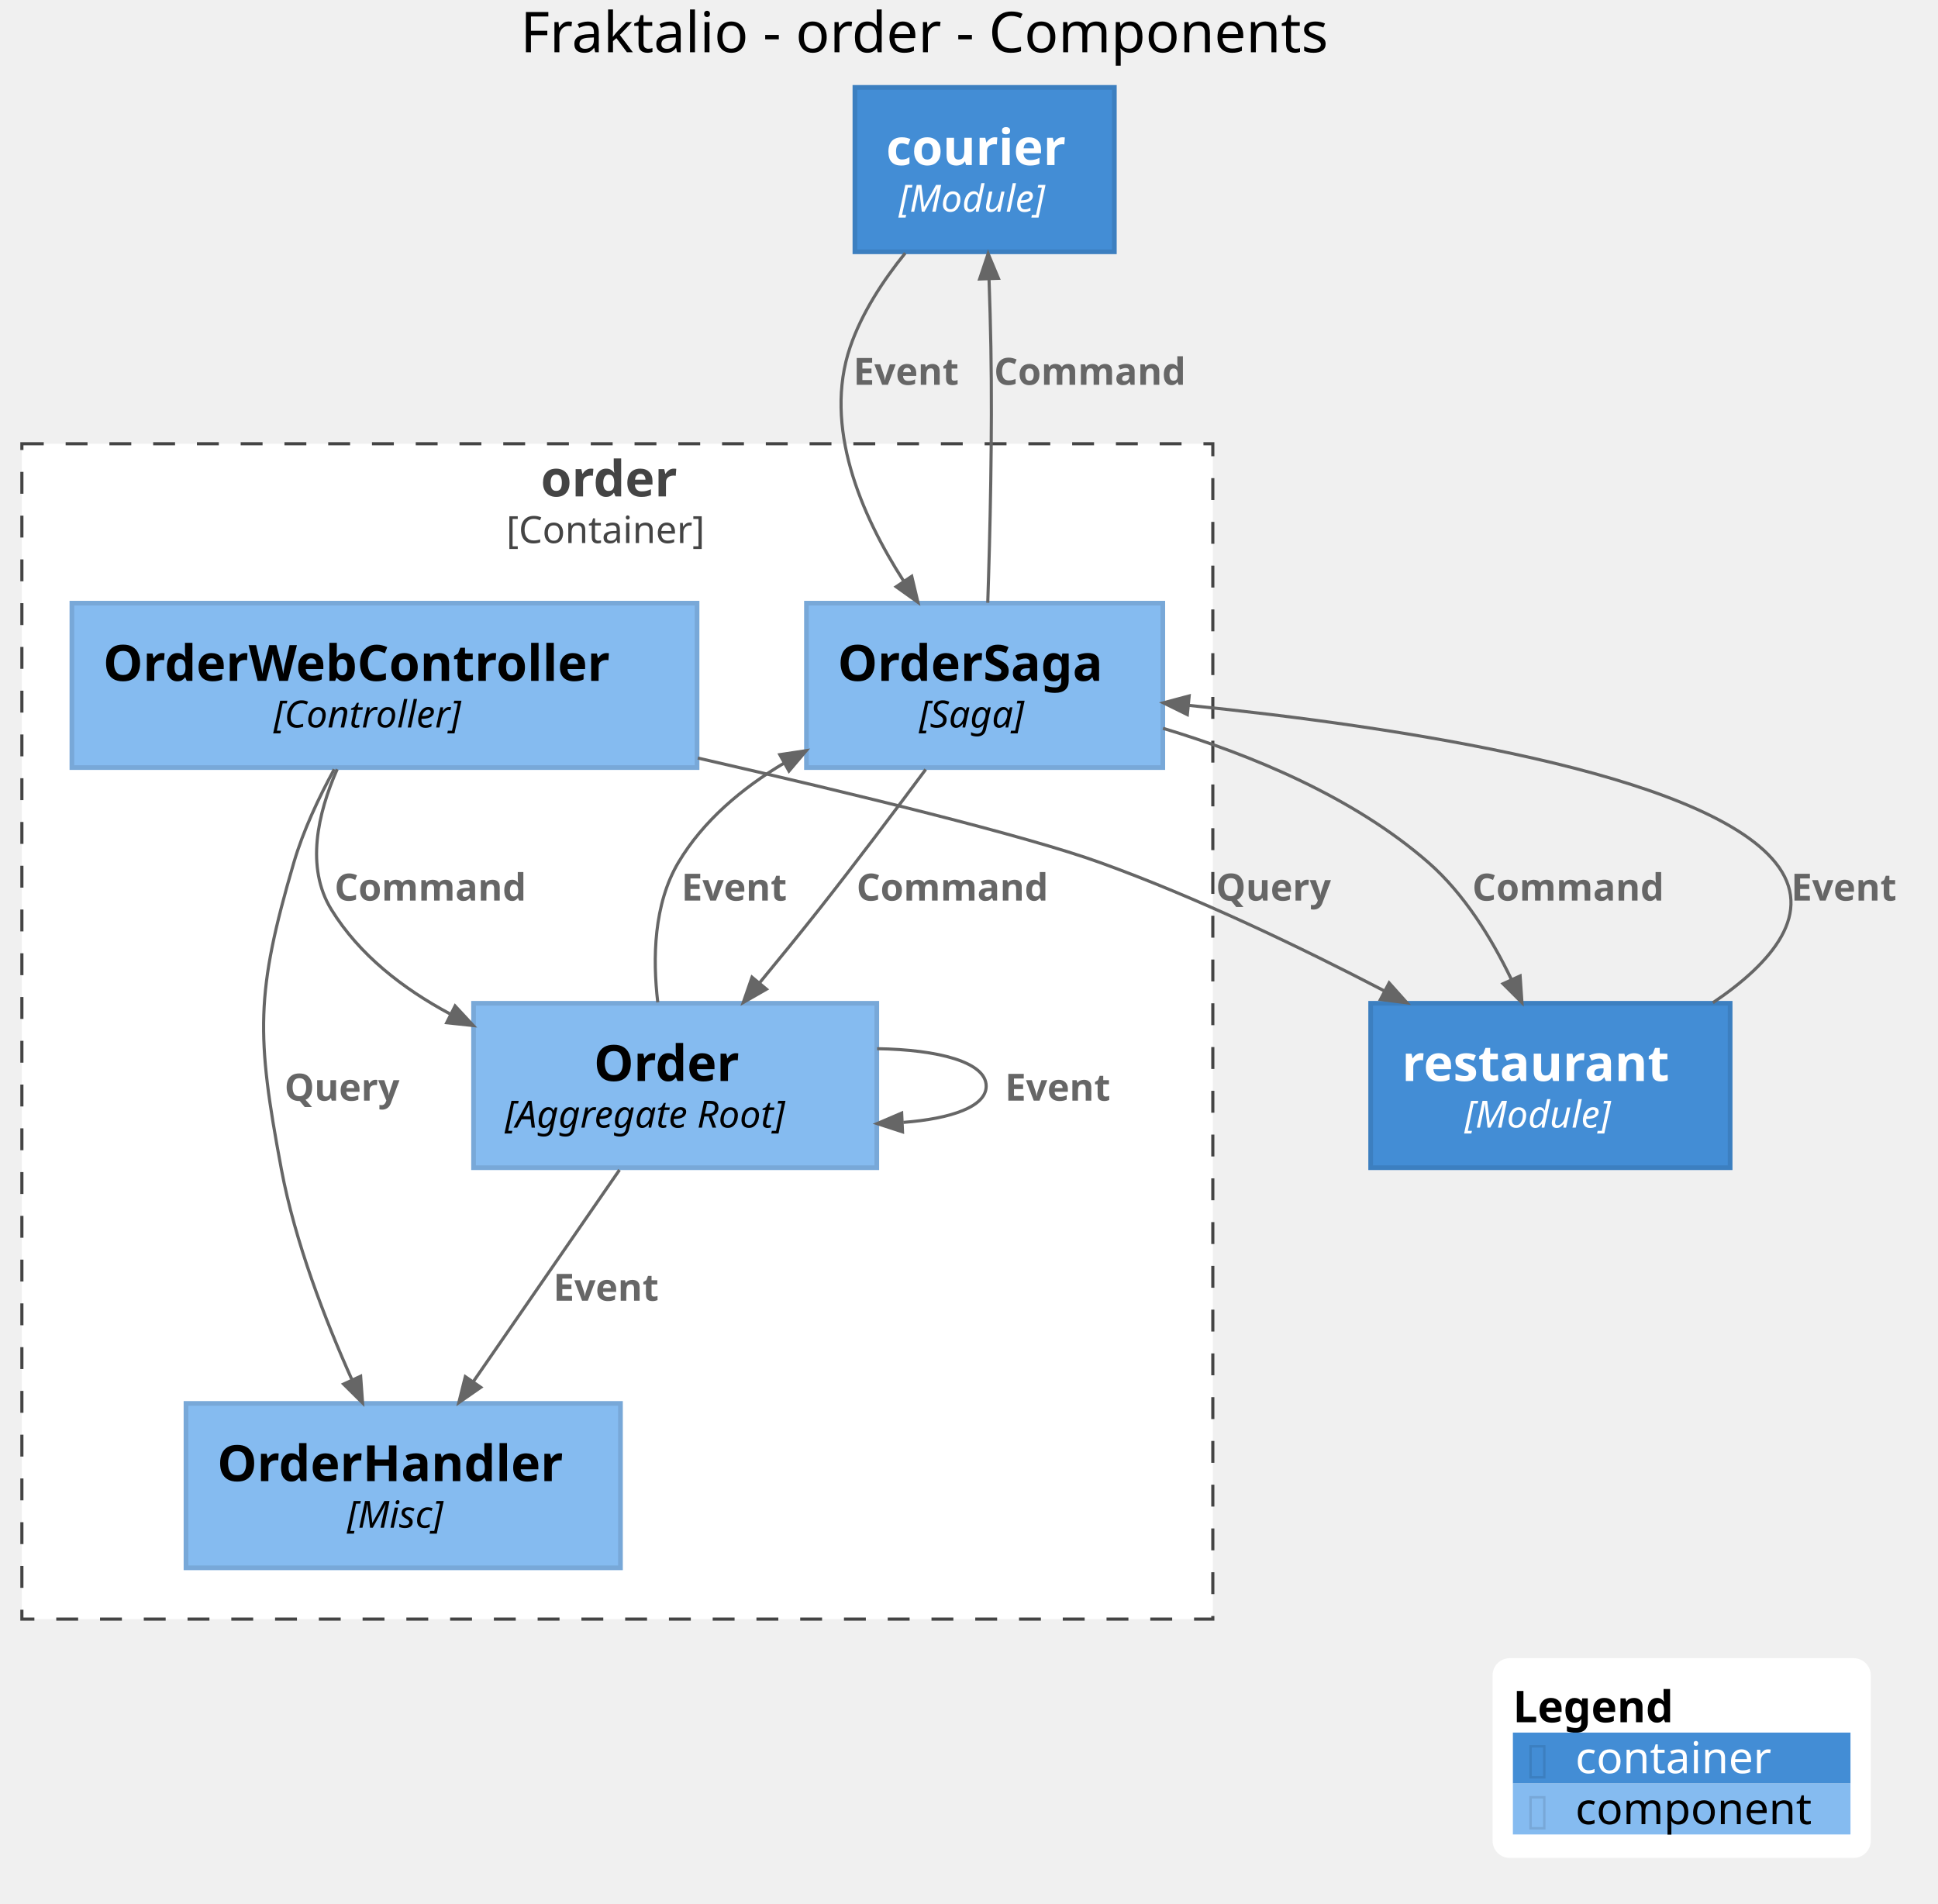
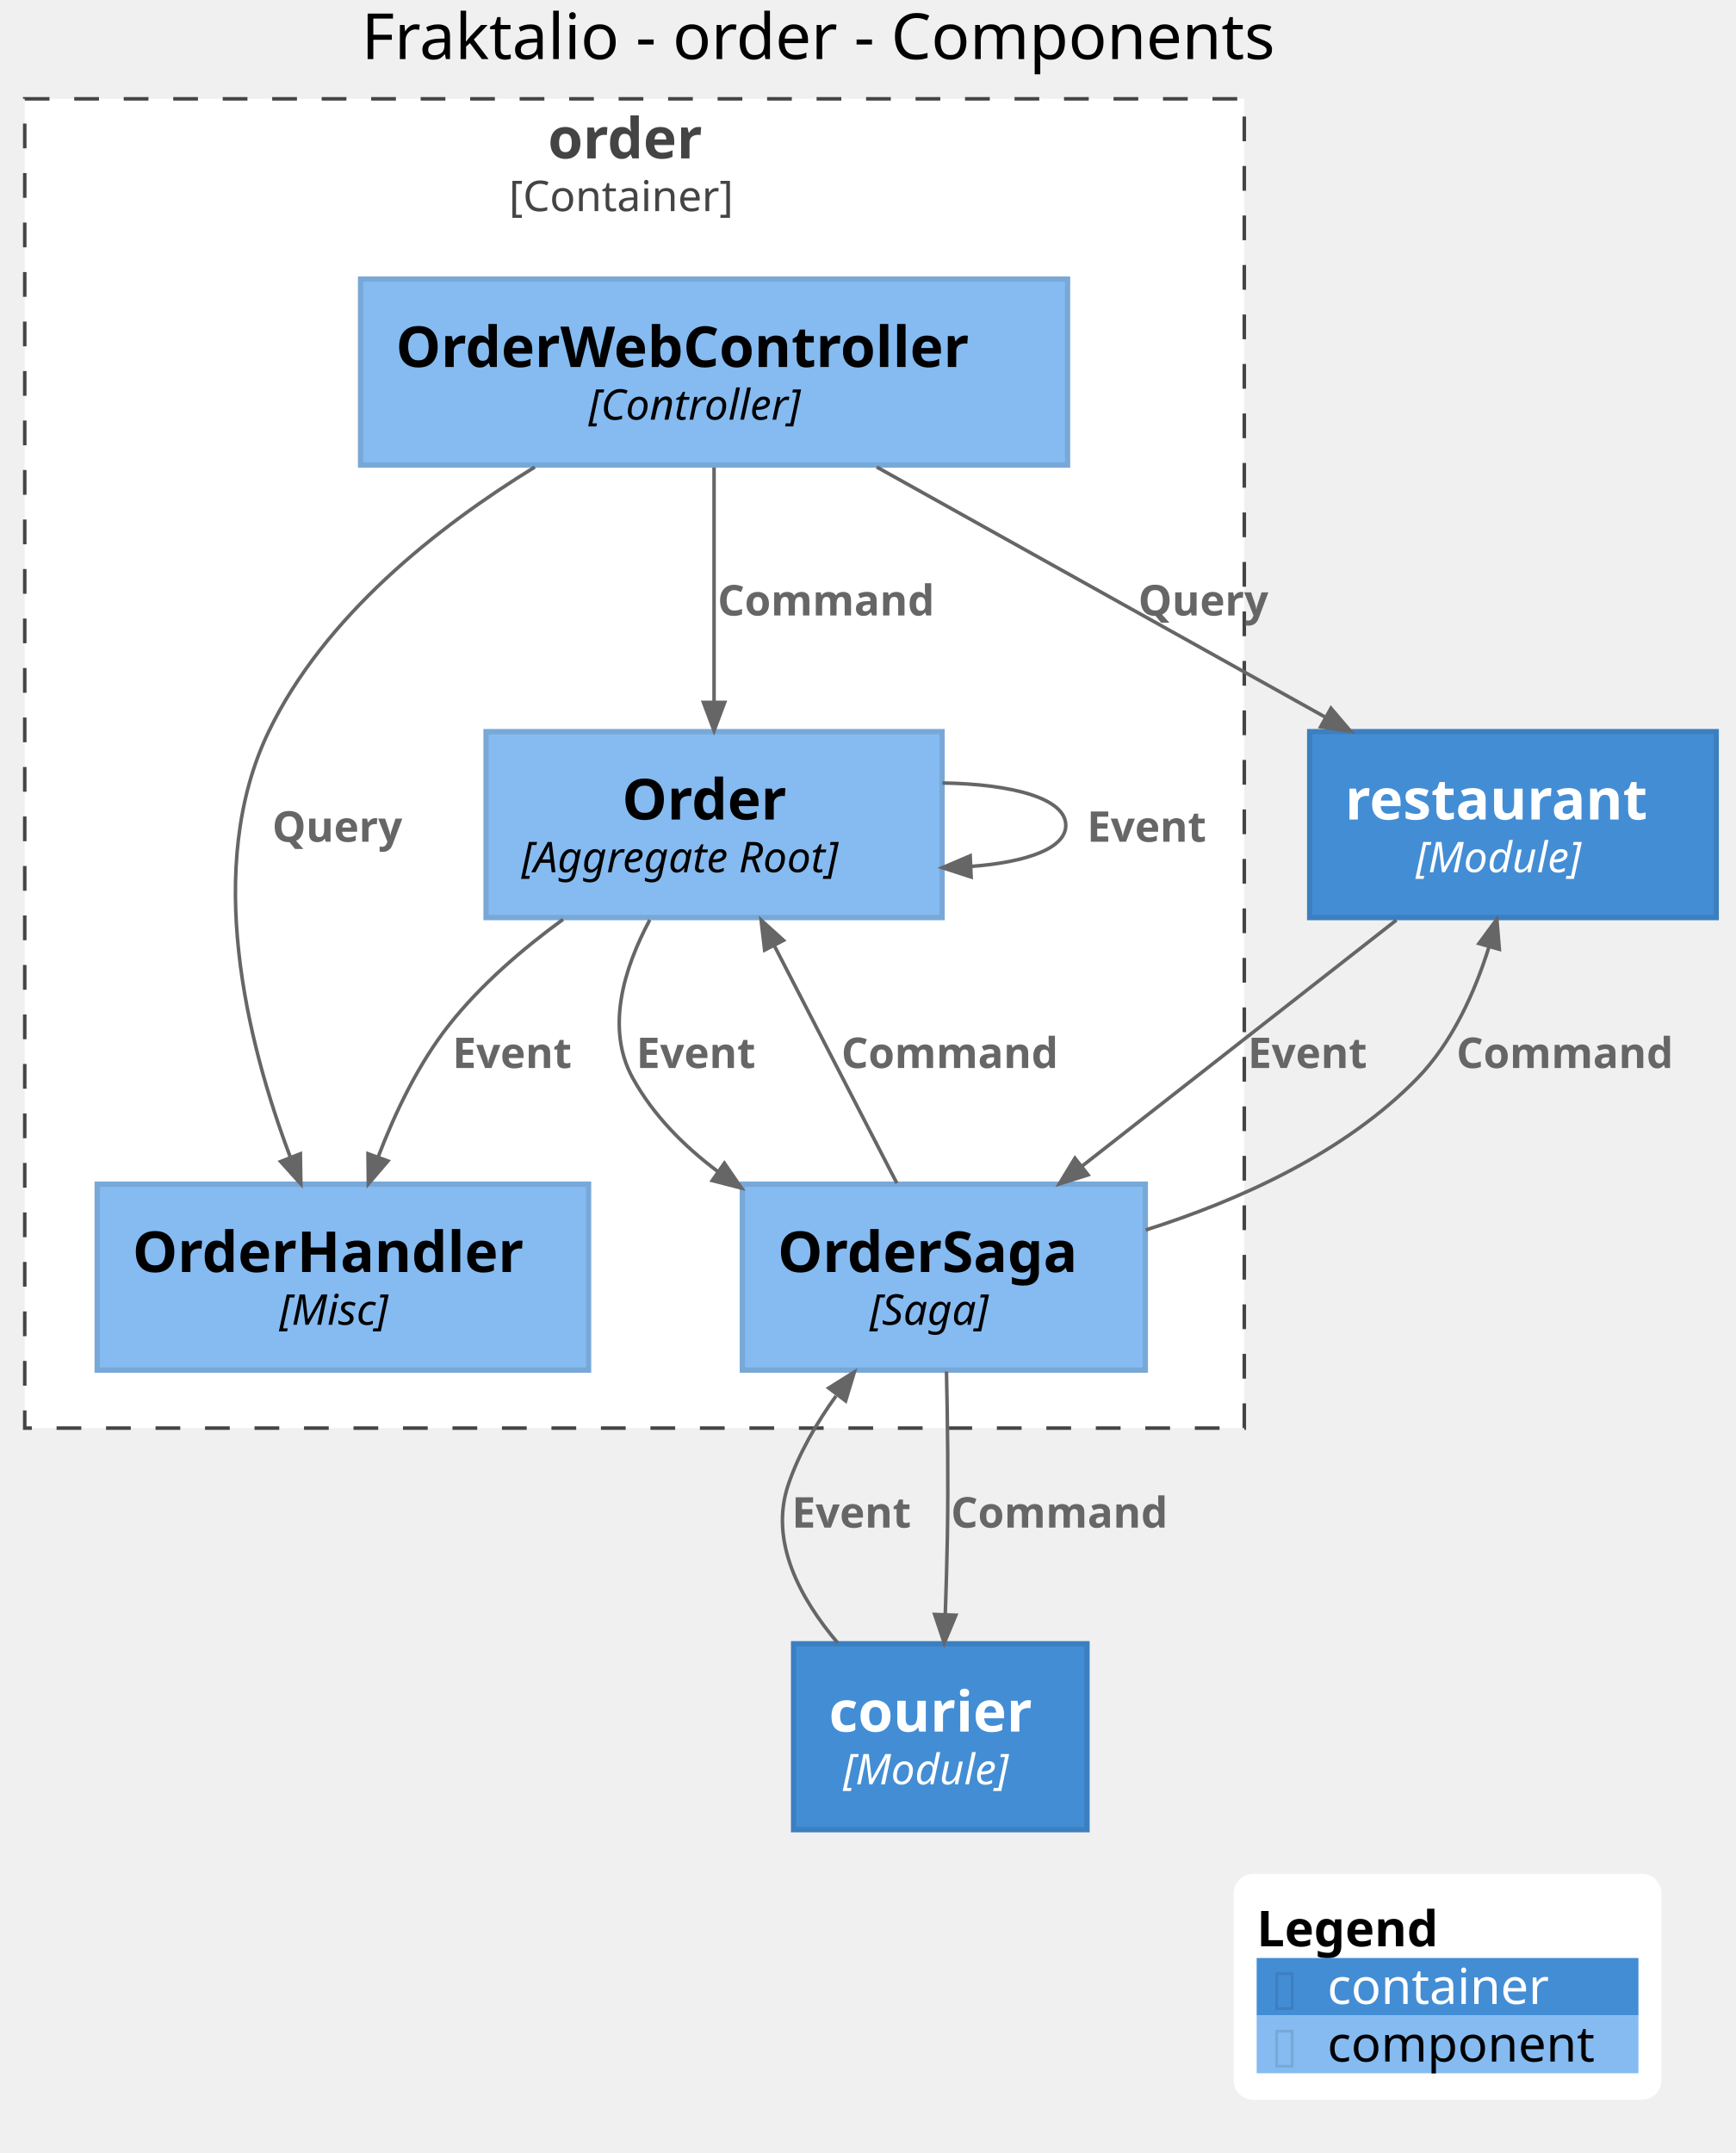
- <svg xmlns="http://www.w3.org/2000/svg" contentScriptType="application/ecmascript" contentStyleType="text/css" height="609px" preserveAspectRatio="none" style="width:620px;height:609px;background:#FFFFFF;" version="1.1" viewBox="0 0 620 609" width="620px" zoomAndPan="magnify">
+ <svg xmlns="http://www.w3.org/2000/svg" contentScriptType="application/ecmascript" contentStyleType="text/css" height="609px" preserveAspectRatio="none" style="width:491px;height:609px;background:#FFFFFF;" version="1.1" viewBox="0 0 491 609" width="491px" zoomAndPan="magnify">
  <defs />
  <g>
-     <text fill="#000000" font-family="sans-serif" font-size="18" lengthAdjust="spacing" textLength="274" x="166.5" y="16.708">Fraktalio - order - Components</text>
-     <rect fill="#FFFFFF" height="376" style="stroke:#444444;stroke-width:1.0;stroke-dasharray:7.0,7.0;" width="381" x="7" y="141.953" />
-     <text fill="#444444" font-family="sans-serif" font-size="16" font-weight="bold" lengthAdjust="spacing" textLength="49" x="173" y="158.805">order</text>
-     <text fill="#444444" font-family="sans-serif" font-size="12" lengthAdjust="spacing" textLength="71" x="162" y="173.717">[Container]</text>
-     <rect fill="#85BBF0" height="52.594" style="stroke:#78A8D8;stroke-width:1.5;" width="114" x="258" y="192.953" />
-     <text fill="#000000" font-family="sans-serif" font-size="16" font-weight="bold" lengthAdjust="spacing" textLength="94" x="268" y="217.805">OrderSaga</text>
-     <text fill="#000000" font-family="sans-serif" font-size="12" font-style="italic" lengthAdjust="spacing" textLength="42" x="294" y="232.717">[Saga]</text>
-     <rect fill="#85BBF0" height="52.594" style="stroke:#78A8D8;stroke-width:1.5;" width="129" x="151.5" y="320.953" />
-     <text fill="#000000" font-family="sans-serif" font-size="16" font-weight="bold" lengthAdjust="spacing" textLength="52" x="190" y="345.805">Order</text>
-     <text fill="#000000" font-family="sans-serif" font-size="12" font-style="italic" lengthAdjust="spacing" textLength="109" x="161.5" y="360.717">[Aggregate Root]</text>
-     <rect fill="#85BBF0" height="52.594" style="stroke:#78A8D8;stroke-width:1.5;" width="139" x="59.5" y="448.953" />
-     <text fill="#000000" font-family="sans-serif" font-size="16" font-weight="bold" lengthAdjust="spacing" textLength="119" x="69.5" y="473.805">OrderHandler</text>
-     <text fill="#000000" font-family="sans-serif" font-size="12" font-style="italic" lengthAdjust="spacing" textLength="36" x="111" y="488.717">[Misc]</text>
-     <rect fill="#85BBF0" height="52.594" style="stroke:#78A8D8;stroke-width:1.5;" width="200" x="23" y="192.953" />
-     <text fill="#000000" font-family="sans-serif" font-size="16" font-weight="bold" lengthAdjust="spacing" textLength="180" x="33" y="217.805">OrderWebController</text>
-     <text fill="#000000" font-family="sans-serif" font-size="12" font-style="italic" lengthAdjust="spacing" textLength="71" x="87.5" y="232.717">[Controller]</text>
-     <rect fill="#438DD5" height="52.594" style="stroke:#3C7FC0;stroke-width:1.5;" width="83" x="273.5" y="27.953" />
-     <text fill="#FFFFFF" font-family="sans-serif" font-size="16" font-weight="bold" lengthAdjust="spacing" textLength="63" x="283.5" y="52.805">courier</text>
-     <text fill="#FFFFFF" font-family="sans-serif" font-size="12" font-style="italic" lengthAdjust="spacing" textLength="55" x="287.5" y="67.717">[Module]</text>
-     <rect fill="#438DD5" height="52.594" style="stroke:#3C7FC0;stroke-width:1.5;" width="115" x="438.5" y="320.953" />
-     <text fill="#FFFFFF" font-family="sans-serif" font-size="16" font-weight="bold" lengthAdjust="spacing" textLength="95" x="448.5" y="345.805">restaurant</text>
-     <text fill="#FFFFFF" font-family="sans-serif" font-size="12" font-style="italic" lengthAdjust="spacing" textLength="55" x="468.5" y="360.717">[Module]</text>
-     <path d="M289.59,80.973 C282.49,89.753 275.71,100.113 272,110.953 C263.29,136.413 275.45,164.643 289.03,185.783 " fill="none" id="Fraktalio.courier-to-Fraktalio.order.OrderSaga" style="stroke:#666666;stroke-width:1.0;" />
-     <polygon fill="#666666" points="293.66,192.663,291.682,184.351,286.704,187.702,293.66,192.663" style="stroke:#666666;stroke-width:1.0;" />
-     <text fill="#666666" font-family="sans-serif" font-size="12" font-weight="bold" lengthAdjust="spacing" textLength="39" x="273" y="123.092">Event</text>
-     <path d="M316,192.823 C316.73,171.043 317.5,138.953 317,110.953 C316.87,103.953 316.66,96.463 316.41,89.323 " fill="none" id="Fraktalio.order.OrderSaga-to-Fraktalio.courier" style="stroke:#666666;stroke-width:1.0;" />
-     <polygon fill="#666666" points="316.12,81.143,313.407,89.245,319.404,89.031,316.12,81.143" style="stroke:#666666;stroke-width:1.0;" />
-     <text fill="#666666" font-family="sans-serif" font-size="12" font-weight="bold" lengthAdjust="spacing" textLength="69" x="318" y="123.092">Command</text>
-     <path d="M210.43,320.643 C208.77,306.513 209.14,289.223 217,275.953 C224.94,262.563 237.41,252.123 250.84,244.113 " fill="none" id="Fraktalio.order.Order-to-Fraktalio.order.OrderSaga" style="stroke:#666666;stroke-width:1.0;" />
-     <polygon fill="#666666" points="257.93,240.133,249.482,241.413,252.407,246.652,257.93,240.133" style="stroke:#666666;stroke-width:1.0;" />
-     <text fill="#666666" font-family="sans-serif" font-size="12" font-weight="bold" lengthAdjust="spacing" textLength="39" x="218" y="288.092">Event</text>
-     <path d="M296.15,246.133 C286.16,259.593 273.58,276.293 262,290.953 C255.94,298.623 249.3,306.783 242.99,314.423 " fill="none" id="Fraktalio.order.OrderSaga-to-Fraktalio.order.Order" style="stroke:#666666;stroke-width:1.0;" />
-     <polygon fill="#666666" points="237.79,320.683,245.203,316.436,240.583,312.608,237.79,320.683" style="stroke:#666666;stroke-width:1.0;" />
-     <text fill="#666666" font-family="sans-serif" font-size="12" font-weight="bold" lengthAdjust="spacing" textLength="69" x="274" y="288.092">Command</text>
-     <path d="M198.18,374.253 C184.64,393.873 165.91,420.993 151.36,442.073 " fill="none" id="Fraktalio.order.Order-to-Fraktalio.order.OrderHandler" style="stroke:#666666;stroke-width:1.0;" />
-     <polygon fill="#666666" points="146.79,448.683,153.802,443.801,148.863,440.394,146.79,448.683" style="stroke:#666666;stroke-width:1.0;" />
-     <text fill="#666666" font-family="sans-serif" font-size="12" font-weight="bold" lengthAdjust="spacing" textLength="39" x="177" y="416.092">Event</text>
-     <path d="M280.6,335.473 C300.19,335.773 315.5,339.763 315.5,347.453 C315.5,354.003 304.4,357.863 289,359.053 " fill="none" id="Fraktalio.order.Order-to-Fraktalio.order.Order" style="stroke:#666666;stroke-width:1.0;" />
-     <polygon fill="#666666" points="280.6,359.433,288.726,362.073,288.458,356.079,280.6,359.433" style="stroke:#666666;stroke-width:1.0;" />
-     <text fill="#666666" font-family="sans-serif" font-size="12" font-weight="bold" lengthAdjust="spacing" textLength="39" x="321.5" y="352.092">Event</text>
-     <path d="M547.98,320.773 C566.89,308.003 580.83,291.903 568,275.953 C544.84,247.163 447.18,232.463 380.19,225.633 " fill="none" id="Fraktalio.restaurant-to-Fraktalio.order.OrderSaga" style="stroke:#666666;stroke-width:1.0;" />
-     <polygon fill="#666666" points="372.18,224.833,379.846,228.605,380.436,222.634,372.18,224.833" style="stroke:#666666;stroke-width:1.0;" />
-     <text fill="#666666" font-family="sans-serif" font-size="12" font-weight="bold" lengthAdjust="spacing" textLength="39" x="573" y="288.092">Event</text>
-     <path d="M372.06,232.983 C400.13,241.413 433,254.943 457,275.953 C468.44,285.963 477.19,300.183 483.48,313.223 " fill="none" id="Fraktalio.order.OrderSaga-to-Fraktalio.restaurant" style="stroke:#666666;stroke-width:1.0;" />
-     <polygon fill="#666666" points="486.9,320.733,486.312,312.209,480.852,314.698,486.9,320.733" style="stroke:#666666;stroke-width:1.0;" />
-     <text fill="#666666" font-family="sans-serif" font-size="12" font-weight="bold" lengthAdjust="spacing" textLength="69" x="471" y="288.092">Command</text>
-     <path d="M107.87,246.073 C101.67,260.153 97.68,277.443 106,290.953 C114.91,305.433 128.9,316.273 143.94,324.333 " fill="none" id="Fraktalio.order.OrderWebController-to-Fraktalio.order.Order" style="stroke:#666666;stroke-width:1.0;" />
-     <polygon fill="#666666" points="151.4,328.073,145.591,321.808,142.904,327.172,151.4,328.073" style="stroke:#666666;stroke-width:1.0;" />
-     <text fill="#666666" font-family="sans-serif" font-size="12" font-weight="bold" lengthAdjust="spacing" textLength="69" x="107" y="288.092">Command</text>
-     <path d="M223.24,242.493 C273.23,253.943 328.05,267.303 352,275.953 C382.99,287.143 416.11,303.063 442.76,316.933 " fill="none" id="Fraktalio.order.OrderWebController-to-Fraktalio.restaurant" style="stroke:#666666;stroke-width:1.0;" />
-     <polygon fill="#666666" points="450.1,320.793,444.407,314.422,441.622,319.736,450.1,320.793" style="stroke:#666666;stroke-width:1.0;" />
-     <text fill="#666666" font-family="sans-serif" font-size="12" font-weight="bold" lengthAdjust="spacing" textLength="42" x="389" y="288.092">Query</text>
-     <path d="M106.92,246.093 C101.95,255.203 97,265.733 94,275.953 C81.74,317.783 81.98,331.103 90,373.953 C94.38,397.343 104.03,422.283 112.63,441.463 " fill="none" id="Fraktalio.order.OrderWebController-to-Fraktalio.order.OrderHandler" style="stroke:#666666;stroke-width:1.0;" />
-     <polygon fill="#666666" points="115.99,448.783,115.374,440.261,109.923,442.767,115.99,448.783" style="stroke:#666666;stroke-width:1.0;" />
-     <text fill="#666666" font-family="sans-serif" font-size="12" font-weight="bold" lengthAdjust="spacing" textLength="42" x="91" y="352.092">Query</text>
-     <rect fill="#FFFFFF" height="62.891" rx="5" ry="5" style="stroke:#FFFFFF;stroke-width:1.0;" width="120" x="478" y="530.953" />
-     <rect height="16.297" style="stroke:none;stroke-width:1.0;fill:none;" width="108" x="484" y="537.953" />
-     <text fill="#000000" font-family="sans-serif" font-size="14" font-weight="bold" lengthAdjust="spacing" textLength="59" x="484" y="550.948">Legend</text>
-     <text fill="#FFFFFF" font-family="sans-serif" font-size="14" lengthAdjust="spacing" textLength="0" x="547" y="550.948" />
-     <rect fill="#438DD5" height="16.297" style="stroke:none;stroke-width:1.0;" width="108" x="484" y="554.25" />
-     <text fill="#3C7FC0" font-family="sans-serif" font-size="14" lengthAdjust="spacing" textLength="8" x="488" y="567.245">▯</text>
-     <text fill="#FFFFFF" font-family="sans-serif" font-size="14" lengthAdjust="spacing" textLength="0" x="500" y="567.245" />
-     <text fill="#FFFFFF" font-family="sans-serif" font-size="14" lengthAdjust="spacing" textLength="65" x="504" y="567.245">container</text>
-     <text fill="#FFFFFF" font-family="sans-serif" font-size="14" lengthAdjust="spacing" textLength="0" x="577" y="567.245" />
-     <rect fill="#85BBF0" height="16.297" style="stroke:none;stroke-width:1.0;" width="108" x="484" y="570.547" />
-     <text fill="#78A8D8" font-family="sans-serif" font-size="14" lengthAdjust="spacing" textLength="8" x="488" y="583.542">▯</text>
-     <text fill="#FFFFFF" font-family="sans-serif" font-size="14" lengthAdjust="spacing" textLength="0" x="500" y="583.542" />
-     <text fill="#000000" font-family="sans-serif" font-size="14" lengthAdjust="spacing" textLength="80" x="504" y="583.542">component</text>
-     <text fill="#FFFFFF" font-family="sans-serif" font-size="14" lengthAdjust="spacing" textLength="0" x="592" y="583.542" />
-     <line style="stroke:#00000000;stroke-width:1.0;" x1="484" x2="592" y1="537.953" y2="537.953" />
-     <line style="stroke:#00000000;stroke-width:1.0;" x1="484" x2="592" y1="554.25" y2="554.25" />
-     <line style="stroke:#00000000;stroke-width:1.0;" x1="484" x2="592" y1="570.547" y2="570.547" />
-     <line style="stroke:#00000000;stroke-width:1.0;" x1="484" x2="592" y1="586.844" y2="586.844" />
-     <line style="stroke:#00000000;stroke-width:1.0;" x1="484" x2="484" y1="537.953" y2="586.844" />
-     <line style="stroke:#00000000;stroke-width:1.0;" x1="592" x2="592" y1="537.953" y2="586.844" />
+     <text fill="#000000" font-family="sans-serif" font-size="18" lengthAdjust="spacing" textLength="274" x="102.25" y="16.708">Fraktalio - order - Components</text>
+     <rect fill="#FFFFFF" height="376" style="stroke:#444444;stroke-width:1.0;stroke-dasharray:7.0,7.0;" width="345" x="7" y="27.953" />
+     <text fill="#444444" font-family="sans-serif" font-size="16" font-weight="bold" lengthAdjust="spacing" textLength="49" x="155" y="44.805">order</text>
+     <text fill="#444444" font-family="sans-serif" font-size="12" lengthAdjust="spacing" textLength="71" x="144" y="59.717">[Container]</text>
+     <rect fill="#85BBF0" height="52.594" style="stroke:#78A8D8;stroke-width:1.5;" width="129" x="137.5" y="206.953" />
+     <text fill="#000000" font-family="sans-serif" font-size="16" font-weight="bold" lengthAdjust="spacing" textLength="52" x="176" y="231.805">Order</text>
+     <text fill="#000000" font-family="sans-serif" font-size="12" font-style="italic" lengthAdjust="spacing" textLength="109" x="147.5" y="246.717">[Aggregate Root]</text>
+     <rect fill="#85BBF0" height="52.594" style="stroke:#78A8D8;stroke-width:1.5;" width="139" x="27.5" y="334.953" />
+     <text fill="#000000" font-family="sans-serif" font-size="16" font-weight="bold" lengthAdjust="spacing" textLength="119" x="37.5" y="359.805">OrderHandler</text>
+     <text fill="#000000" font-family="sans-serif" font-size="12" font-style="italic" lengthAdjust="spacing" textLength="36" x="79" y="374.717">[Misc]</text>
+     <rect fill="#85BBF0" height="52.594" style="stroke:#78A8D8;stroke-width:1.5;" width="114" x="210" y="334.953" />
+     <text fill="#000000" font-family="sans-serif" font-size="16" font-weight="bold" lengthAdjust="spacing" textLength="94" x="220" y="359.805">OrderSaga</text>
+     <text fill="#000000" font-family="sans-serif" font-size="12" font-style="italic" lengthAdjust="spacing" textLength="42" x="246" y="374.717">[Saga]</text>
+     <rect fill="#85BBF0" height="52.594" style="stroke:#78A8D8;stroke-width:1.5;" width="200" x="102" y="78.953" />
+     <text fill="#000000" font-family="sans-serif" font-size="16" font-weight="bold" lengthAdjust="spacing" textLength="180" x="112" y="103.805">OrderWebController</text>
+     <text fill="#000000" font-family="sans-serif" font-size="12" font-style="italic" lengthAdjust="spacing" textLength="71" x="166.5" y="118.717">[Controller]</text>
+     <rect fill="#438DD5" height="52.594" style="stroke:#3C7FC0;stroke-width:1.5;" width="115" x="370.5" y="206.953" />
+     <text fill="#FFFFFF" font-family="sans-serif" font-size="16" font-weight="bold" lengthAdjust="spacing" textLength="95" x="380.5" y="231.805">restaurant</text>
+     <text fill="#FFFFFF" font-family="sans-serif" font-size="12" font-style="italic" lengthAdjust="spacing" textLength="55" x="400.5" y="246.717">[Module]</text>
+     <rect fill="#438DD5" height="52.594" style="stroke:#3C7FC0;stroke-width:1.5;" width="83" x="224.5" y="464.953" />
+     <text fill="#FFFFFF" font-family="sans-serif" font-size="16" font-weight="bold" lengthAdjust="spacing" textLength="63" x="234.5" y="489.805">courier</text>
+     <text fill="#FFFFFF" font-family="sans-serif" font-size="12" font-style="italic" lengthAdjust="spacing" textLength="55" x="238.5" y="504.717">[Module]</text>
+     <path d="M266.6,221.473 C286.19,221.773 301.5,225.763 301.5,233.453 C301.5,240.003 290.4,243.863 275,245.053 " fill="none" id="Fraktalio.order.Order-to-Fraktalio.order.Order" style="stroke:#666666;stroke-width:1.0;" />
+     <polygon fill="#666666" points="266.6,245.433,274.726,248.073,274.458,242.079,266.6,245.433" style="stroke:#666666;stroke-width:1.0;" />
+     <text fill="#666666" font-family="sans-serif" font-size="12" font-weight="bold" lengthAdjust="spacing" textLength="39" x="307.5" y="238.092">Event</text>
+     <path d="M159.29,260.043 C147.72,268.483 135.93,278.633 127,289.953 C118.33,300.933 111.73,314.793 106.95,327.313 " fill="none" id="Fraktalio.order.Order-to-Fraktalio.order.OrderHandler" style="stroke:#666666;stroke-width:1.0;" />
+     <polygon fill="#666666" points="104.2,334.893,109.746,328.394,104.105,326.35,104.2,334.893" style="stroke:#666666;stroke-width:1.0;" />
+     <text fill="#666666" font-family="sans-serif" font-size="12" font-weight="bold" lengthAdjust="spacing" textLength="39" x="128" y="302.092">Event</text>
+     <path d="M183.81,260.203 C176.44,273.993 171.29,290.973 179,304.953 C184.74,315.363 193.35,324.083 202.96,331.303 " fill="none" id="Fraktalio.order.Order-to-Fraktalio.order.OrderSaga" style="stroke:#666666;stroke-width:1.0;" />
+     <polygon fill="#666666" points="209.76,336.063,204.923,329.02,201.485,333.937,209.76,336.063" style="stroke:#666666;stroke-width:1.0;" />
+     <text fill="#666666" font-family="sans-serif" font-size="12" font-weight="bold" lengthAdjust="spacing" textLength="39" x="180" y="302.092">Event</text>
+     <path d="M253.71,334.683 C243.68,315.243 229.84,288.423 219.01,267.423 " fill="none" id="Fraktalio.order.OrderSaga-to-Fraktalio.order.Order" style="stroke:#666666;stroke-width:1.0;" />
+     <polygon fill="#666666" points="215.31,260.253,216.313,268.738,221.645,265.986,215.31,260.253" style="stroke:#666666;stroke-width:1.0;" />
+     <text fill="#666666" font-family="sans-serif" font-size="12" font-weight="bold" lengthAdjust="spacing" textLength="69" x="238" y="302.092">Command</text>
+     <path d="M236.98,464.723 C226.14,451.933 217.62,435.843 223,419.953 C225.99,411.113 230.96,402.563 236.49,394.873 " fill="none" id="Fraktalio.courier-to-Fraktalio.order.OrderSaga" style="stroke:#666666;stroke-width:1.0;" />
+     <polygon fill="#666666" points="241.69,388.083,234.449,392.619,239.217,396.261,241.69,388.083" style="stroke:#666666;stroke-width:1.0;" />
+     <text fill="#666666" font-family="sans-serif" font-size="12" font-weight="bold" lengthAdjust="spacing" textLength="39" x="224" y="432.092">Event</text>
+     <path d="M267.75,387.953 C268.06,401.853 268.28,419.343 268,434.953 C267.87,441.953 267.66,449.443 267.41,456.583 " fill="none" id="Fraktalio.order.OrderSaga-to-Fraktalio.courier" style="stroke:#666666;stroke-width:1.0;" />
+     <polygon fill="#666666" points="267.12,464.763,270.404,456.875,264.407,456.661,267.12,464.763" style="stroke:#666666;stroke-width:1.0;" />
+     <text fill="#666666" font-family="sans-serif" font-size="12" font-weight="bold" lengthAdjust="spacing" textLength="69" x="269" y="432.092">Command</text>
+     <path d="M395.03,260.253 C369.22,280.453 333.26,308.593 306.02,329.913 " fill="none" id="Fraktalio.restaurant-to-Fraktalio.order.OrderSaga" style="stroke:#666666;stroke-width:1.0;" />
+     <polygon fill="#666666" points="299.65,334.903,307.796,332.325,304.092,327.605,299.65,334.903" style="stroke:#666666;stroke-width:1.0;" />
+     <text fill="#666666" font-family="sans-serif" font-size="12" font-weight="bold" lengthAdjust="spacing" textLength="39" x="353" y="302.092">Event</text>
+     <path d="M324.1,347.913 C350.44,339.583 380.36,326.153 401,304.953 C410.84,294.843 417.18,280.763 421.22,267.853 " fill="none" id="Fraktalio.order.OrderSaga-to-Fraktalio.restaurant" style="stroke:#666666;stroke-width:1.0;" />
+     <polygon fill="#666666" points="423.45,260.003,418.38,266.88,424.151,268.518,423.45,260.003" style="stroke:#666666;stroke-width:1.0;" />
+     <text fill="#666666" font-family="sans-serif" font-size="12" font-weight="bold" lengthAdjust="spacing" textLength="69" x="412" y="302.092">Command</text>
+     <path d="M202,132.253 C202,151.363 202,177.593 202,198.413 " fill="none" id="Fraktalio.order.OrderWebController-to-Fraktalio.order.Order" style="stroke:#666666;stroke-width:1.0;" />
+     <polygon fill="#666666" points="202,206.683,205,198.683,199,198.683,202,206.683" style="stroke:#666666;stroke-width:1.0;" />
+     <text fill="#666666" font-family="sans-serif" font-size="12" font-weight="bold" lengthAdjust="spacing" textLength="69" x="203" y="174.092">Command</text>
+     <path d="M248.01,132.103 C284.82,152.623 336.48,181.433 375.02,202.913 " fill="none" id="Fraktalio.order.OrderWebController-to-Fraktalio.restaurant" style="stroke:#666666;stroke-width:1.0;" />
+     <polygon fill="#666666" points="382.06,206.843,376.521,200.337,373.609,205.583,382.06,206.843" style="stroke:#666666;stroke-width:1.0;" />
+     <text fill="#666666" font-family="sans-serif" font-size="12" font-weight="bold" lengthAdjust="spacing" textLength="42" x="322" y="174.092">Query</text>
+     <path d="M151.3,132.103 C123.53,149.163 91.66,174.433 76,206.953 C57.55,245.263 69.9,294.803 82.04,327.083 " fill="none" id="Fraktalio.order.OrderWebController-to-Fraktalio.order.OrderHandler" style="stroke:#666666;stroke-width:1.0;" />
+     <polygon fill="#666666" points="85.11,334.903,84.972,326.36,79.389,328.557,85.11,334.903" style="stroke:#666666;stroke-width:1.0;" />
+     <text fill="#666666" font-family="sans-serif" font-size="12" font-weight="bold" lengthAdjust="spacing" textLength="42" x="77" y="238.092">Query</text>
+     <rect fill="#FFFFFF" height="62.891" rx="5" ry="5" style="stroke:#FFFFFF;stroke-width:1.0;" width="120" x="349.5" y="530.547" />
+     <rect height="16.297" style="stroke:none;stroke-width:1.0;fill:none;" width="108" x="355.5" y="537.547" />
+     <text fill="#000000" font-family="sans-serif" font-size="14" font-weight="bold" lengthAdjust="spacing" textLength="59" x="355.5" y="550.542">Legend</text>
+     <text fill="#FFFFFF" font-family="sans-serif" font-size="14" lengthAdjust="spacing" textLength="0" x="418.5" y="550.542" />
+     <rect fill="#438DD5" height="16.297" style="stroke:none;stroke-width:1.0;" width="108" x="355.5" y="553.844" />
+     <text fill="#3C7FC0" font-family="sans-serif" font-size="14" lengthAdjust="spacing" textLength="8" x="359.5" y="566.839">▯</text>
+     <text fill="#FFFFFF" font-family="sans-serif" font-size="14" lengthAdjust="spacing" textLength="0" x="371.5" y="566.839" />
+     <text fill="#FFFFFF" font-family="sans-serif" font-size="14" lengthAdjust="spacing" textLength="65" x="375.5" y="566.839">container</text>
+     <text fill="#FFFFFF" font-family="sans-serif" font-size="14" lengthAdjust="spacing" textLength="0" x="448.5" y="566.839" />
+     <rect fill="#85BBF0" height="16.297" style="stroke:none;stroke-width:1.0;" width="108" x="355.5" y="570.141" />
+     <text fill="#78A8D8" font-family="sans-serif" font-size="14" lengthAdjust="spacing" textLength="8" x="359.5" y="583.136">▯</text>
+     <text fill="#FFFFFF" font-family="sans-serif" font-size="14" lengthAdjust="spacing" textLength="0" x="371.5" y="583.136" />
+     <text fill="#000000" font-family="sans-serif" font-size="14" lengthAdjust="spacing" textLength="80" x="375.5" y="583.136">component</text>
+     <text fill="#FFFFFF" font-family="sans-serif" font-size="14" lengthAdjust="spacing" textLength="0" x="463.5" y="583.136" />
+     <line style="stroke:#00000000;stroke-width:1.0;" x1="355.5" x2="463.5" y1="537.547" y2="537.547" />
+     <line style="stroke:#00000000;stroke-width:1.0;" x1="355.5" x2="463.5" y1="553.844" y2="553.844" />
+     <line style="stroke:#00000000;stroke-width:1.0;" x1="355.5" x2="463.5" y1="570.141" y2="570.141" />
+     <line style="stroke:#00000000;stroke-width:1.0;" x1="355.5" x2="463.5" y1="586.438" y2="586.438" />
+     <line style="stroke:#00000000;stroke-width:1.0;" x1="355.5" x2="355.5" y1="537.547" y2="586.438" />
+     <line style="stroke:#00000000;stroke-width:1.0;" x1="463.5" x2="463.5" y1="537.547" y2="586.438" />
  </g>
</svg>
